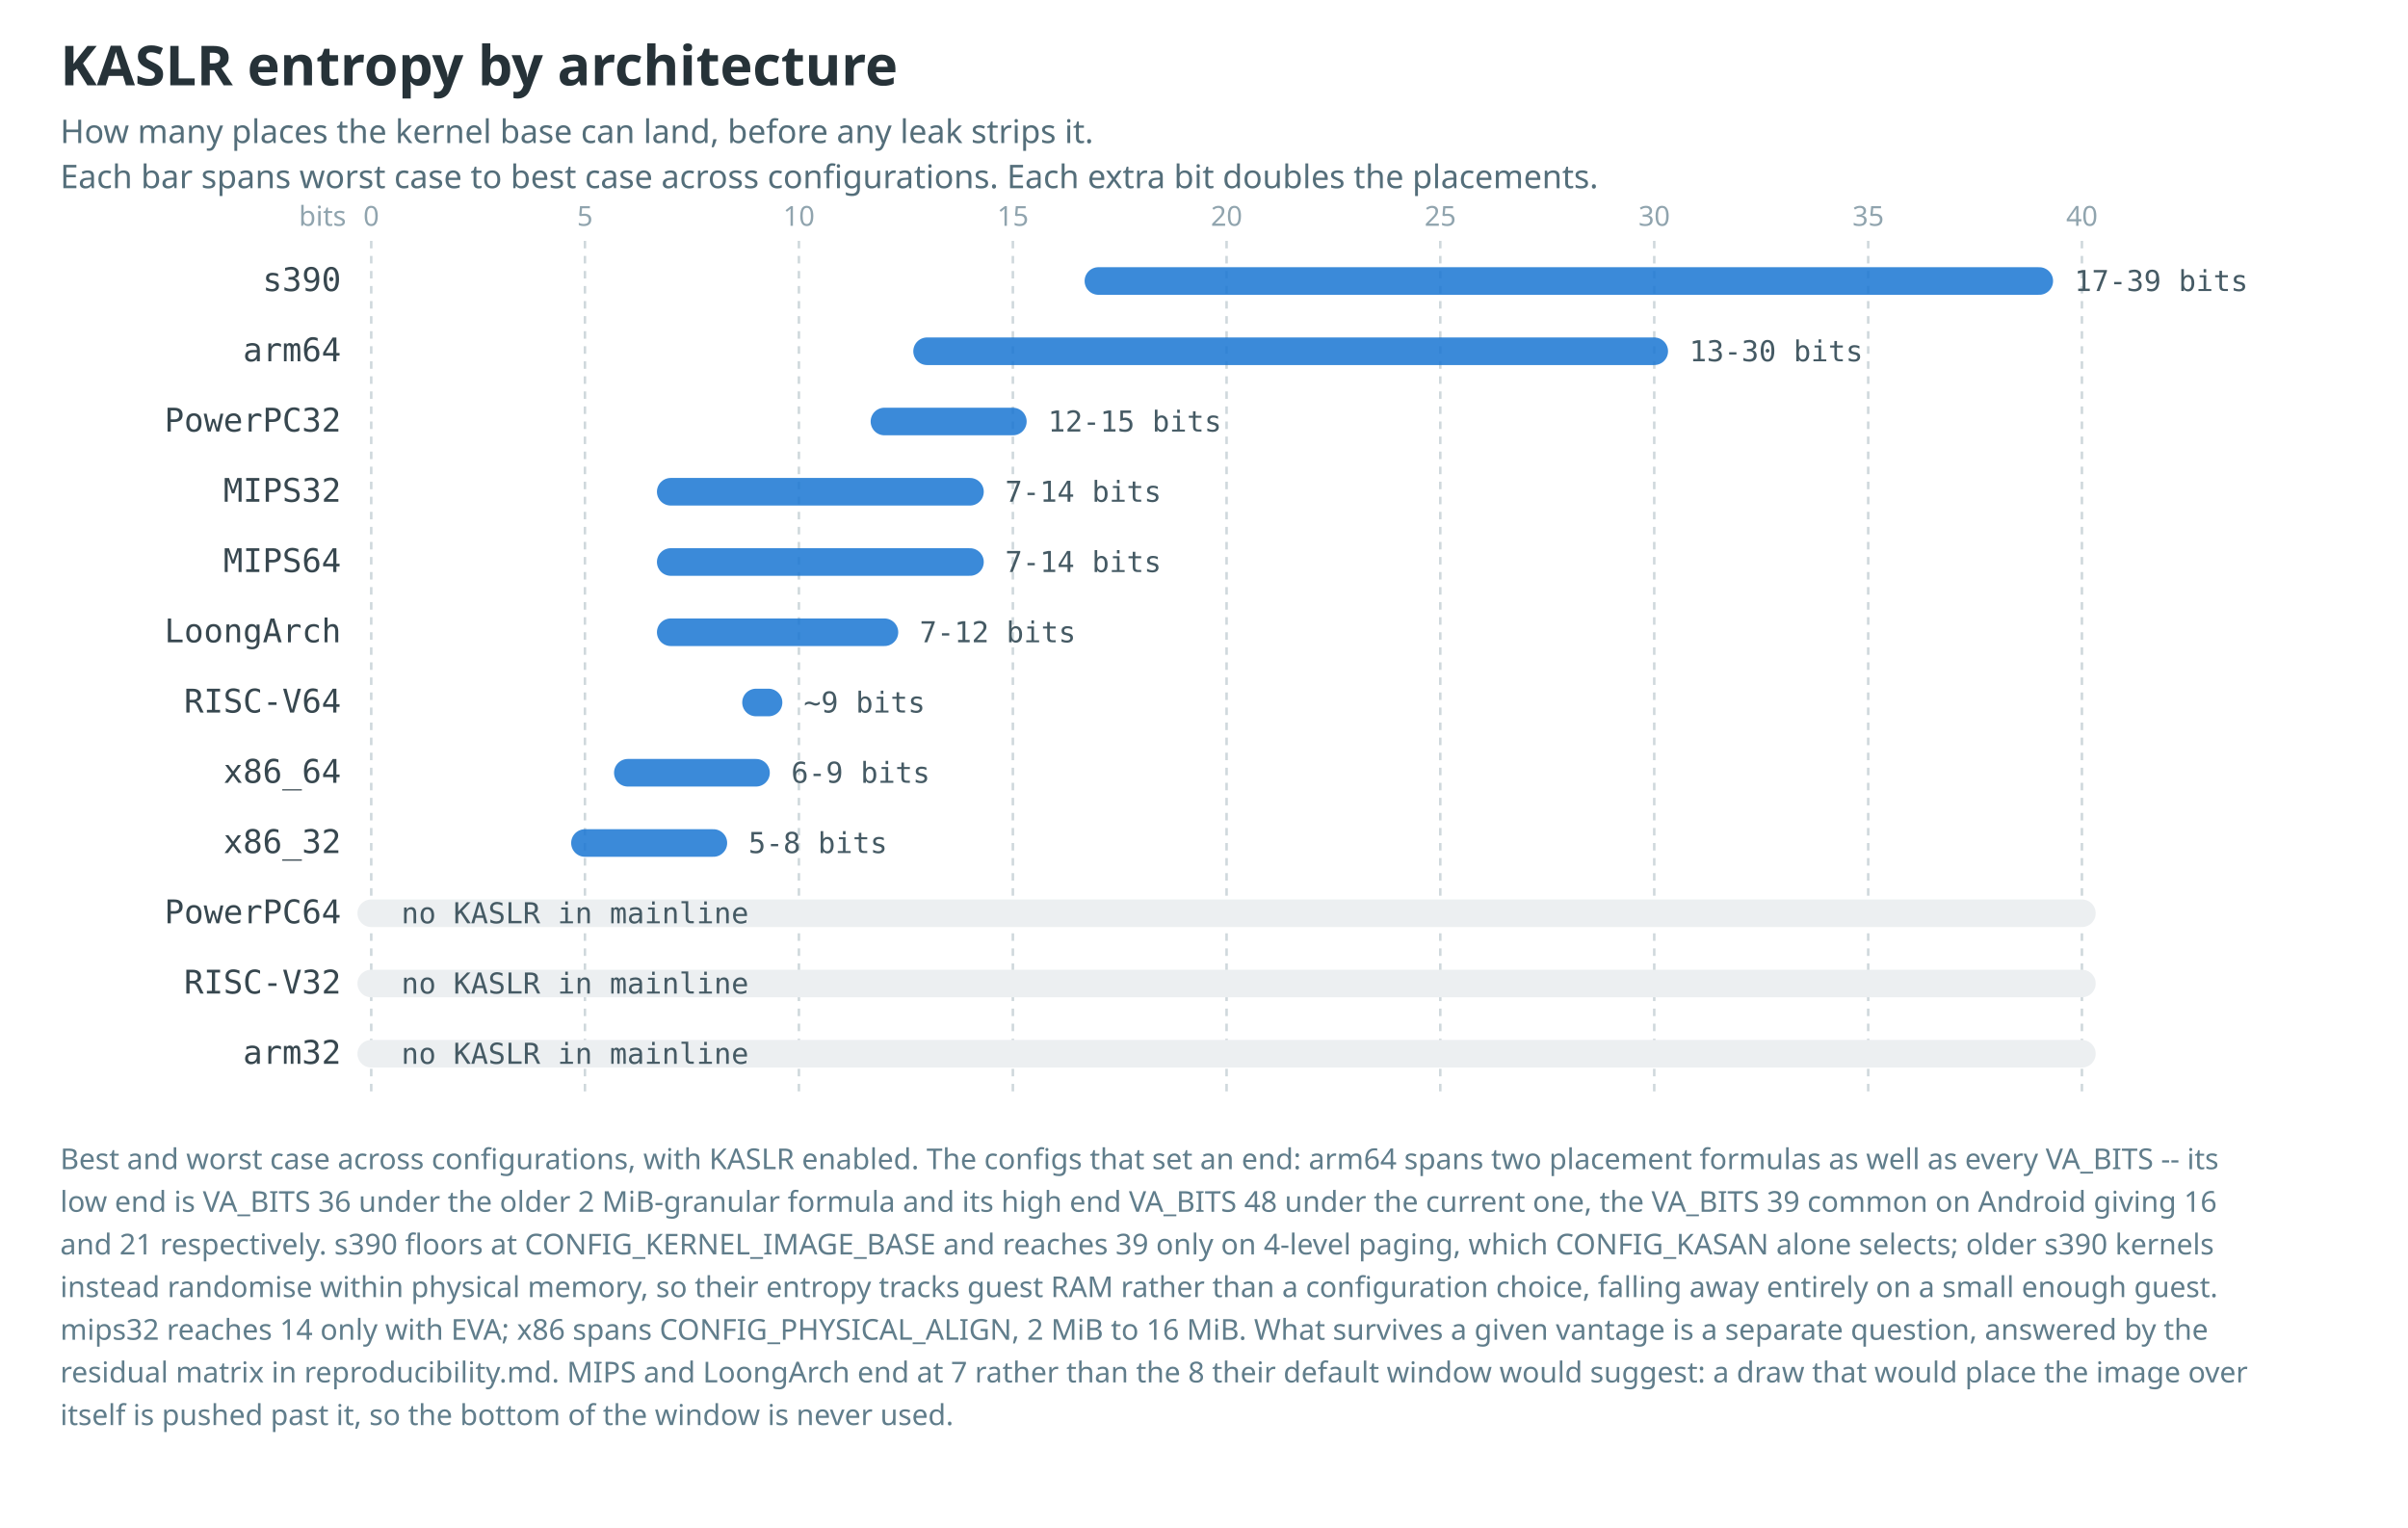
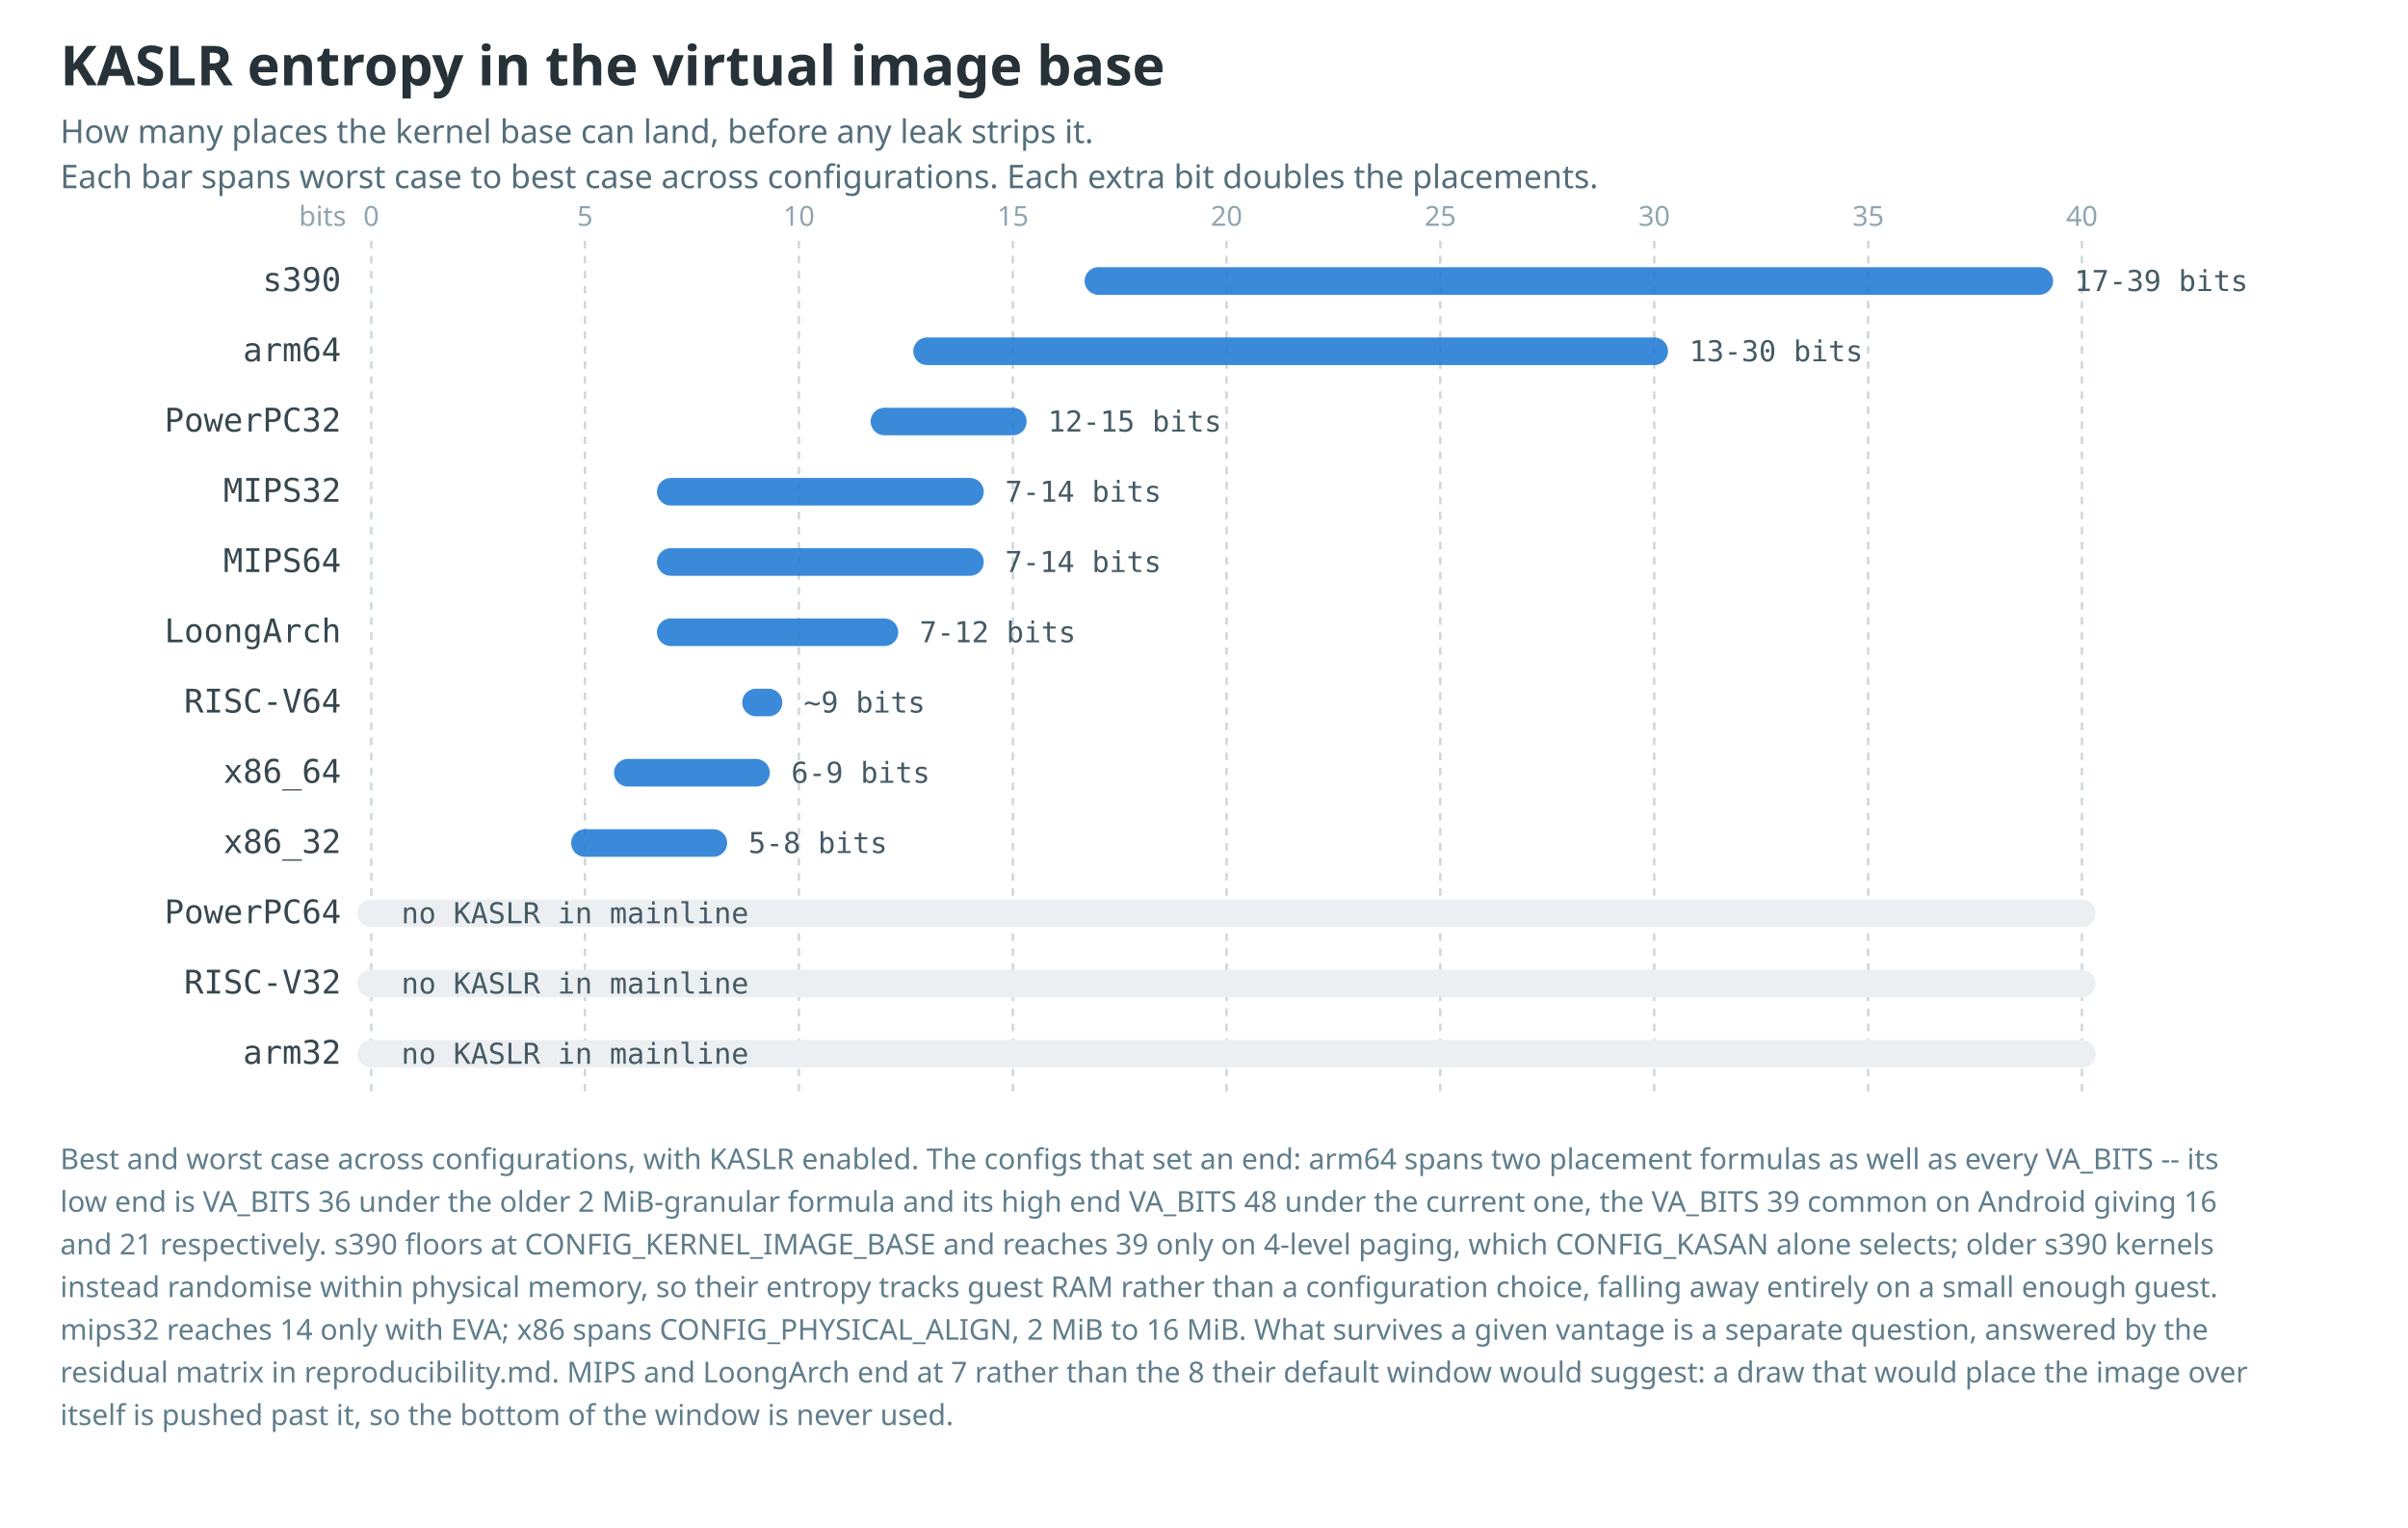
<svg xmlns="http://www.w3.org/2000/svg" width="960" height="609" viewBox="0 0 960 609" font-family="sans-serif">
  <style>
  .title { font-size: 22px; font-weight: 700; fill: #263238; }
  .sub   { font-size: 13px; fill: #546e7a; }
  .arch  { font-family: monospace; font-size: 13px; fill: #37474f; }
  .val   { font-family: monospace; font-size: 11.5px; fill: #455a64; }
  .axis  { font-size: 11px; fill: #90a4ae; }
  .note  { font-size: 11.5px; fill: #607d8b; }
  .guide { stroke: #cfd8dc; stroke-width: 1; stroke-dasharray: 3 3; }
</style>
  <rect width="960" height="609" fill="#ffffff" />
-   <text class="title" x="24" y="34">KASLR entropy by architecture</text>
+   <text class="title" x="24" y="34">KASLR entropy in the virtual image base</text>
  <text class="sub" x="24" y="57">How many places the kernel base can land, before any leak strips it.</text>
  <text class="sub" x="24" y="75">Each bar spans worst case to best case across configurations. Each extra bit doubles the placements.</text>
  <line class="guide" x1="148.0" y1="96" x2="148.0" y2="438" />
  <text class="axis" x="148.0" y="90" text-anchor="middle">0</text>
  <line class="guide" x1="233.2" y1="96" x2="233.2" y2="438" />
  <text class="axis" x="233.2" y="90" text-anchor="middle">5</text>
  <line class="guide" x1="318.5" y1="96" x2="318.5" y2="438" />
  <text class="axis" x="318.5" y="90" text-anchor="middle">10</text>
  <line class="guide" x1="403.8" y1="96" x2="403.8" y2="438" />
  <text class="axis" x="403.8" y="90" text-anchor="middle">15</text>
  <line class="guide" x1="489.0" y1="96" x2="489.0" y2="438" />
  <text class="axis" x="489.0" y="90" text-anchor="middle">20</text>
  <line class="guide" x1="574.2" y1="96" x2="574.2" y2="438" />
  <text class="axis" x="574.2" y="90" text-anchor="middle">25</text>
  <line class="guide" x1="659.5" y1="96" x2="659.5" y2="438" />
  <text class="axis" x="659.5" y="90" text-anchor="middle">30</text>
  <line class="guide" x1="744.8" y1="96" x2="744.8" y2="438" />
  <text class="axis" x="744.8" y="90" text-anchor="middle">35</text>
  <line class="guide" x1="830.0" y1="96" x2="830.0" y2="438" />
  <text class="axis" x="830.0" y="90" text-anchor="middle">40</text>
  <text class="axis" x="138" y="90" text-anchor="end">bits</text>
  <text class="arch" x="136" y="116" text-anchor="end">s390</text>
  <line x1="437.9" y1="112" x2="813.0" y2="112" stroke="#1976d2" stroke-width="11" stroke-linecap="round" opacity="0.85" />
  <text class="val" x="827.0" y="116">17-39 bits</text>
  <text class="arch" x="136" y="144" text-anchor="end">arm64</text>
  <line x1="369.6" y1="140" x2="659.5" y2="140" stroke="#1976d2" stroke-width="11" stroke-linecap="round" opacity="0.85" />
  <text class="val" x="673.5" y="144">13-30 bits</text>
  <text class="arch" x="136" y="172" text-anchor="end">PowerPC32</text>
  <line x1="352.6" y1="168" x2="403.8" y2="168" stroke="#1976d2" stroke-width="11" stroke-linecap="round" opacity="0.85" />
  <text class="val" x="417.8" y="172">12-15 bits</text>
  <text class="arch" x="136" y="200" text-anchor="end">MIPS32</text>
  <line x1="267.4" y1="196" x2="386.7" y2="196" stroke="#1976d2" stroke-width="11" stroke-linecap="round" opacity="0.85" />
  <text class="val" x="400.7" y="200">7-14 bits</text>
  <text class="arch" x="136" y="228" text-anchor="end">MIPS64</text>
  <line x1="267.4" y1="224" x2="386.7" y2="224" stroke="#1976d2" stroke-width="11" stroke-linecap="round" opacity="0.85" />
  <text class="val" x="400.7" y="228">7-14 bits</text>
  <text class="arch" x="136" y="256" text-anchor="end">LoongArch</text>
  <line x1="267.4" y1="252" x2="352.6" y2="252" stroke="#1976d2" stroke-width="11" stroke-linecap="round" opacity="0.85" />
  <text class="val" x="366.6" y="256">7-12 bits</text>
  <text class="arch" x="136" y="284" text-anchor="end">RISC-V64</text>
  <line x1="301.4" y1="280" x2="306.4" y2="280" stroke="#1976d2" stroke-width="11" stroke-linecap="round" opacity="0.85" />
  <text class="val" x="320.4" y="284">~9 bits</text>
  <text class="arch" x="136" y="312" text-anchor="end">x86_64</text>
  <line x1="250.3" y1="308" x2="301.4" y2="308" stroke="#1976d2" stroke-width="11" stroke-linecap="round" opacity="0.85" />
  <text class="val" x="315.4" y="312">6-9 bits</text>
  <text class="arch" x="136" y="340" text-anchor="end">x86_32</text>
  <line x1="233.2" y1="336" x2="284.4" y2="336" stroke="#1976d2" stroke-width="11" stroke-linecap="round" opacity="0.85" />
  <text class="val" x="298.4" y="340">5-8 bits</text>
  <text class="arch" x="136" y="368" text-anchor="end">PowerPC64</text>
  <line x1="148.0" y1="364" x2="830.0" y2="364" stroke="#eceff1" stroke-width="11" stroke-linecap="round" />
  <text class="val" x="160.0" y="368" fill="#90a4ae">no KASLR in mainline</text>
  <text class="arch" x="136" y="396" text-anchor="end">RISC-V32</text>
  <line x1="148.0" y1="392" x2="830.0" y2="392" stroke="#eceff1" stroke-width="11" stroke-linecap="round" />
  <text class="val" x="160.0" y="396" fill="#90a4ae">no KASLR in mainline</text>
  <text class="arch" x="136" y="424" text-anchor="end">arm32</text>
  <line x1="148.0" y1="420" x2="830.0" y2="420" stroke="#eceff1" stroke-width="11" stroke-linecap="round" />
  <text class="val" x="160.0" y="424" fill="#90a4ae">no KASLR in mainline</text>
  <text class="note" x="24" y="466">Best and worst case across configurations, with KASLR enabled. The configs that set an end: arm64 spans two placement formulas as well as every VA_BITS -- its</text>
  <text class="note" x="24" y="483">low end is VA_BITS 36 under the older 2 MiB-granular formula and its high end VA_BITS 48 under the current one, the VA_BITS 39 common on Android giving 16</text>
  <text class="note" x="24" y="500">and 21 respectively. s390 floors at CONFIG_KERNEL_IMAGE_BASE and reaches 39 only on 4-level paging, which CONFIG_KASAN alone selects; older s390 kernels</text>
  <text class="note" x="24" y="517">instead randomise within physical memory, so their entropy tracks guest RAM rather than a configuration choice, falling away entirely on a small enough guest.</text>
  <text class="note" x="24" y="534">mips32 reaches 14 only with EVA; x86 spans CONFIG_PHYSICAL_ALIGN, 2 MiB to 16 MiB. What survives a given vantage is a separate question, answered by the</text>
  <text class="note" x="24" y="551">residual matrix in reproducibility.md. MIPS and LoongArch end at 7 rather than the 8 their default window would suggest: a draw that would place the image over</text>
  <text class="note" x="24" y="568">itself is pushed past it, so the bottom of the window is never used.</text>
</svg>
